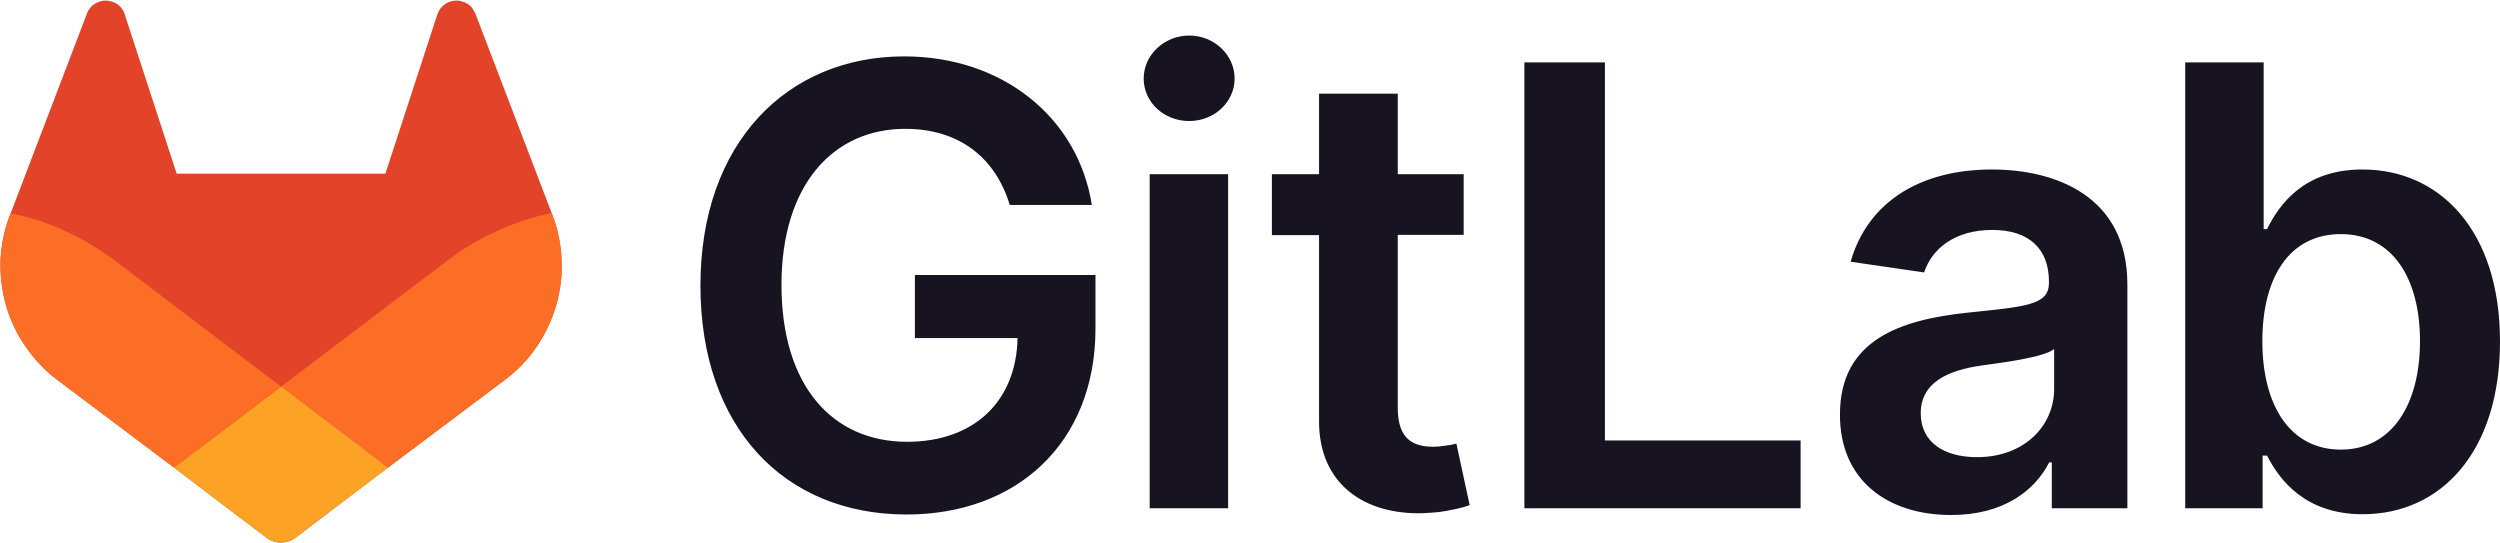
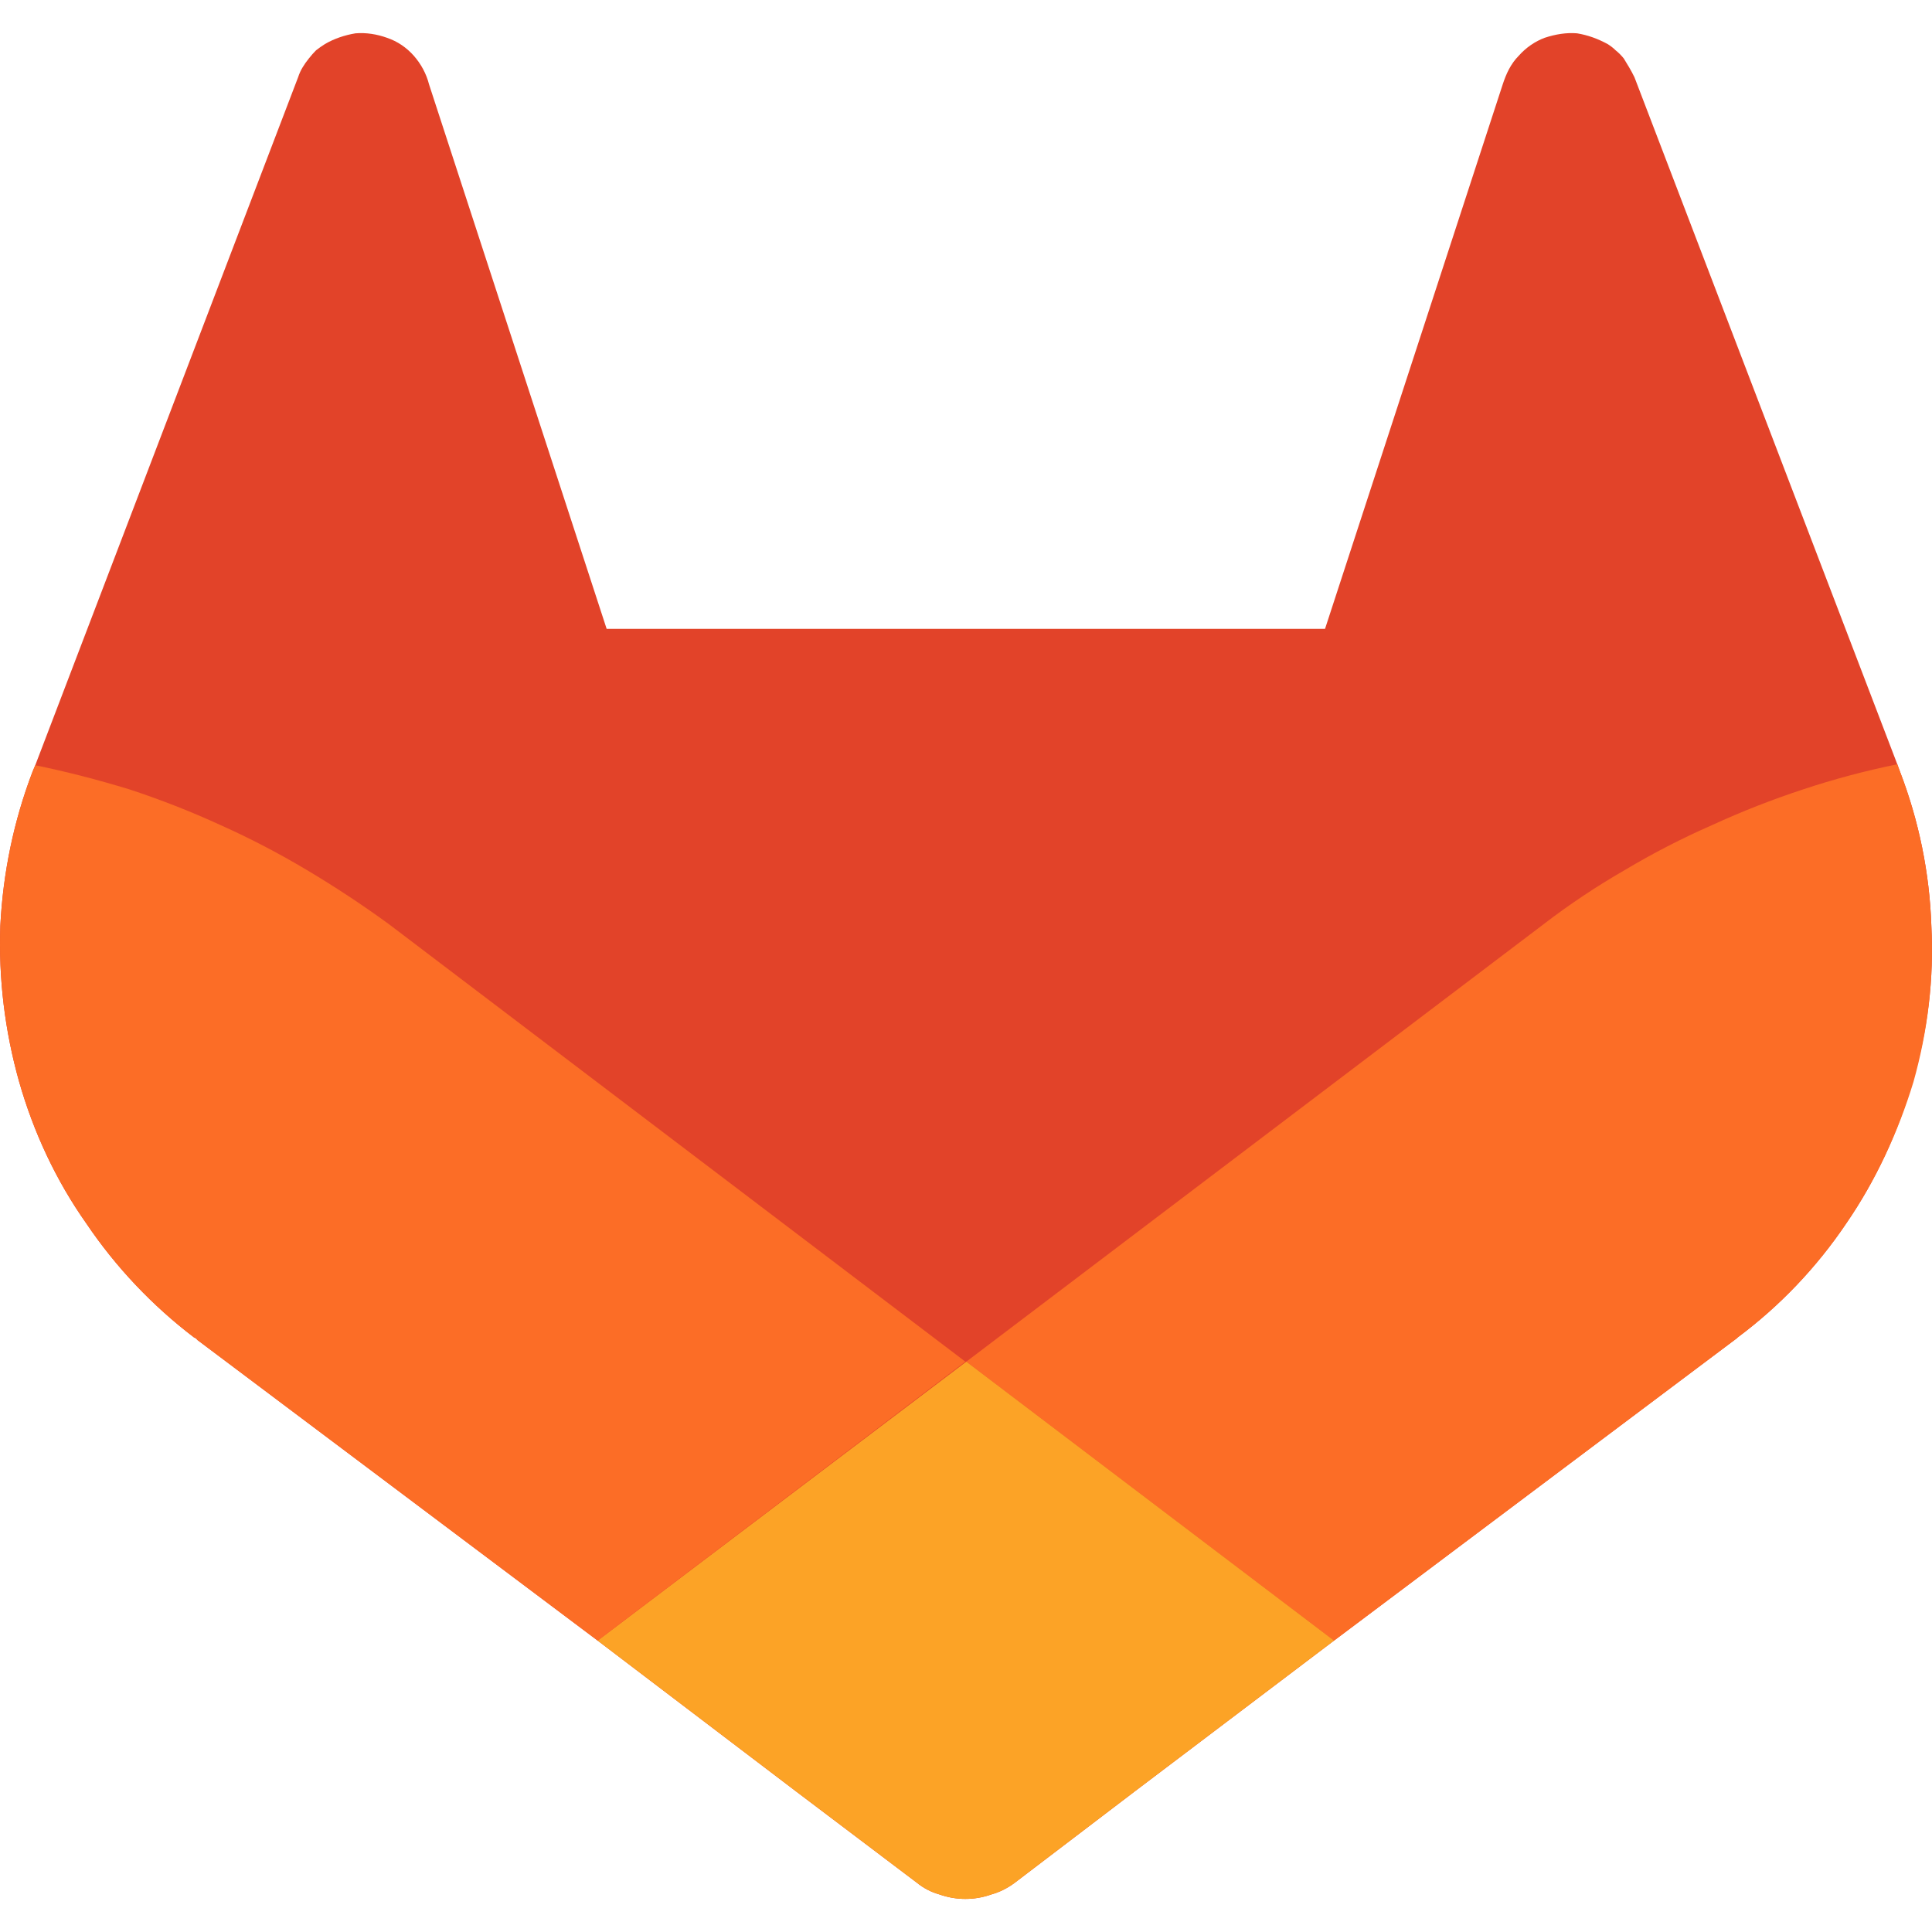
- <svg xmlns="http://www.w3.org/2000/svg" height="543" viewBox="0 -.1 959.4 208.1" width="2500">
-   <path d="m347.4 49.2c-27.6 0-47.5 21.4-47.5 59.9 0 38.8 19.6 60.2 48.2 60.2 25.6 0 41.9-15.4 42.4-39.8h-39.4v-24.2h69.3v20.5c0 44.1-30.3 71.4-72.5 71.4-47.1 0-79.1-33.6-79.1-87.8 0-55.1 33.5-88 78.2-88 37.7 0 66.7 23.4 72 57h-31.5c-5.5-18.2-19.5-29.2-40.1-29.2zm93.8 17.4h30.1v128.2h-30.1zm15.1-20.4c-9.6 0-17.4-7.2-17.4-16.3s7.9-16.5 17.5-16.5 17.4 7.5 17.4 16.5-7.8 16.3-17.4 16.3zm105.4 43.7h-25.3v66.4c0 12.2 6.1 14.9 13.7 14.9q1.1 0 2.2-.1t2.2-.3 2.2-.3q1.1-.2 2.2-.5l5.1 23.6q-2.2.8-4.4 1.3t-4.4.9q-2.2.4-4.5.6-2.2.2-4.5.3c-22.6.7-40.1-11.2-40-35.4v-71.3h-18.1v-23.4h18.1v-30.9h30.2v30.9h25.3zm23.3-66.2h30.9v145.1h75.1v26h-106zm121.1 135.1c0-28.9 23.7-36.3 48.5-39 22.6-2.4 31.7-2.8 31.7-11.5v-.5c0-12.6-7.7-19.8-21.7-19.8-14.8 0-23.3 7.5-26.2 16.3l-28.2-4.1c6.7-23.4 27.3-35.4 54.2-35.4 24.4 0 52 10.2 52 44.1v85.9h-29v-17.6h-1c-5.5 10.8-17.5 20.2-37.6 20.2-24.4 0-42.8-13.3-42.7-38.6zm52.6 16.4c18.2 0 29.7-12.1 29.6-26.4v-15.1c-3.9 3.2-19.7 5.2-27.7 6.3-13.4 1.9-23.5 6.7-23.5 18.4 0 11.1 9 16.8 21.6 16.8zm79.9-151.5h30.1v64h1.3c4.6-9.3 14-22.9 36.6-22.9 29.6 0 52.8 23.3 52.8 66 0 42.3-22.6 66.3-52.7 66.3-22 0-31.9-13.1-36.7-22.5h-1.7v20.2h-29.7zm59.7 148.6c19.9 0 30.4-17.7 30.4-41.6s-10.4-41.1-30.4-41.1c-19.4 0-30.1 16.1-30.1 41.1 0 24.9 10.8 41.6 30.1 41.6z" fill="#171321" />
-   <path d="m215.5 99.5c.3 5.9-.4 11.7-2.1 17.4-1.6 5.6-4.1 11-7.4 15.8-3.3 4.9-7.4 9.2-12.1 12.7l-.1.1-44.9 33.7-22.2 16.8-13.4 10.2q-1.2.9-2.6 1.3-1.4.5-2.9.5t-2.9-.5q-1.4-.4-2.5-1.3l-13.5-10.2-22.1-16.8-44.6-33.5-.2-.2-.2-.1c-4.6-3.5-8.7-7.8-12-12.7-3.4-4.8-5.9-10.2-7.5-15.8-1.6-5.7-2.3-11.5-2.1-17.4.3-5.9 1.5-11.7 3.6-17.2l.3-.7 29.3-76.7q.2-.6.5-1.1.3-.5.7-1 .4-.5.8-.9.5-.4 1-.7c1-.6 2.2-1 3.4-1.2 1.2-.1 2.4.1 3.5.5 1.2.4 2.2 1.1 3 2s1.4 2 1.7 3.2l19.8 60.7h80.1l19.8-60.7c.4-1.2.9-2.3 1.8-3.2.8-.9 1.8-1.6 2.9-2 1.2-.4 2.4-.6 3.6-.5 1.2.2 2.3.6 3.4 1.2q.5.3.9.7.5.4.9.9l.6 1q.3.5.6 1.1l29.3 76.6.3.8c2.1 5.5 3.3 11.3 3.5 17.2z" fill="#e24329" />
-   <path d="m215.5 99.5c.3 5.9-.4 11.7-2 17.4-1.7 5.6-4.2 11-7.5 15.8-3.3 4.9-7.4 9.2-12.1 12.7l-.1.1-44.9 33.7-41-31.1 64.4-48.8q4.3-3.3 9-6 4.7-2.8 9.7-5 5-2.3 10.2-4 5.1-1.7 10.5-2.8l.3.8c2.1 5.5 3.3 11.3 3.5 17.2z" fill="#fc6d26" />
-   <path d="m107.9 148.1 41 31.1-22.2 16.8-13.4 10.2q-1.2.9-2.6 1.3-1.4.5-2.9.5t-2.9-.5q-1.4-.4-2.5-1.3l-13.5-10.2-22.1-16.8z" fill="#fca326" />
-   <path d="m107.8 148.1-41 31.1-44.6-33.5-.2-.2-.2-.1c-4.6-3.5-8.7-7.8-12-12.7-3.4-4.8-5.9-10.2-7.5-15.8-1.6-5.7-2.3-11.5-2.1-17.4.3-5.9 1.5-11.7 3.6-17.2l.3-.7q5.3 1.1 10.5 2.7 5.2 1.7 10.2 4 4.9 2.2 9.6 5 4.7 2.8 9.1 6z" fill="#fc6d26" />
+ <svg xmlns="http://www.w3.org/2000/svg" viewBox="0 0 24 24">
+   <path d="M23.992 11.5C24.026 12.157 23.948 12.804 23.759 13.439C23.58 14.063 23.302 14.664 22.934 15.199C22.566 15.745 22.109 16.224 21.586 16.614L21.575 16.625L16.572 20.38L14.098 22.252L12.605 23.389C12.516 23.455 12.42 23.504 12.316 23.533C12.212 23.57 12.104 23.589 11.992 23.589C11.881 23.589 11.773 23.57 11.669 23.533C11.565 23.504 11.473 23.455 11.391 23.389L9.887 22.252L7.424 20.38L2.455 16.648L2.433 16.625L2.41 16.614C1.898 16.224 1.441 15.745 1.073 15.199C0.695 14.664 0.416 14.063 0.238 13.439C0.059 12.804-0.019 12.157 0.004 11.5C0.037 10.843 0.171 10.196 0.405 9.584L0.438 9.506L3.703 0.96C3.718 0.915 3.736 0.874 3.759 0.837C3.781 0.8 3.807 0.763 3.837 0.726C3.866 0.689 3.896 0.655 3.926 0.625C3.963 0.596 4 0.57 4.037 0.547C4.149 0.481 4.282 0.436 4.416 0.414C4.55 0.403 4.683 0.425 4.806 0.469C4.94 0.514 5.051 0.592 5.14 0.692C5.229 0.793 5.296 0.915 5.33 1.049L7.536 7.812L16.46 7.812L18.667 1.049C18.711 0.915 18.767 0.793 18.867 0.692C18.956 0.592 19.068 0.514 19.19 0.469C19.324 0.425 19.458 0.403 19.591 0.414C19.725 0.436 19.848 0.481 19.97 0.547C20.007 0.57 20.041 0.596 20.07 0.625C20.108 0.655 20.141 0.689 20.171 0.726L20.238 0.837C20.26 0.874 20.282 0.915 20.304 0.96L23.569 9.494L23.602 9.584C23.837 10.196 23.97 10.843 23.992 11.5Z" fill="#e24329" />
+   <path d="M23.992 11.5C24.026 12.157 23.948 12.804 23.77 13.439C23.58 14.063 23.302 14.664 22.934 15.199C22.566 15.745 22.109 16.224 21.586 16.614L21.575 16.625L16.572 20.38L12.004 16.915L19.179 11.478C19.498 11.233 19.833 11.01 20.182 10.809C20.531 10.601 20.891 10.415 21.263 10.252C21.634 10.081 22.013 9.933 22.399 9.806C22.778 9.68 23.168 9.576 23.569 9.494L23.602 9.584C23.837 10.196 23.97 10.843 23.992 11.5Z" fill="#fc6d26" />
+   <path d="M12.004 16.915L16.572 20.38L14.098 22.252L12.605 23.389C12.516 23.455 12.42 23.504 12.316 23.533C12.212 23.57 12.104 23.589 11.992 23.589C11.881 23.589 11.773 23.57 11.669 23.533C11.565 23.504 11.473 23.455 11.391 23.389L9.887 22.252L7.424 20.38L12.004 16.915Z" fill="#fca326" />
+   <path d="M11.992 16.915L7.424 20.38L2.455 16.648L2.433 16.625L2.41 16.614C1.898 16.224 1.441 15.745 1.073 15.199C0.695 14.664 0.416 14.063 0.238 13.439C0.059 12.804-0.019 12.157 0.004 11.5C0.037 10.843 0.171 10.196 0.405 9.584L0.438 9.506C0.832 9.587 1.222 9.688 1.608 9.806C1.994 9.933 2.373 10.081 2.745 10.252C3.109 10.415 3.465 10.601 3.814 10.809C4.163 11.017 4.501 11.24 4.828 11.478L11.992 16.915Z" fill="#fc6d26" />
</svg>
